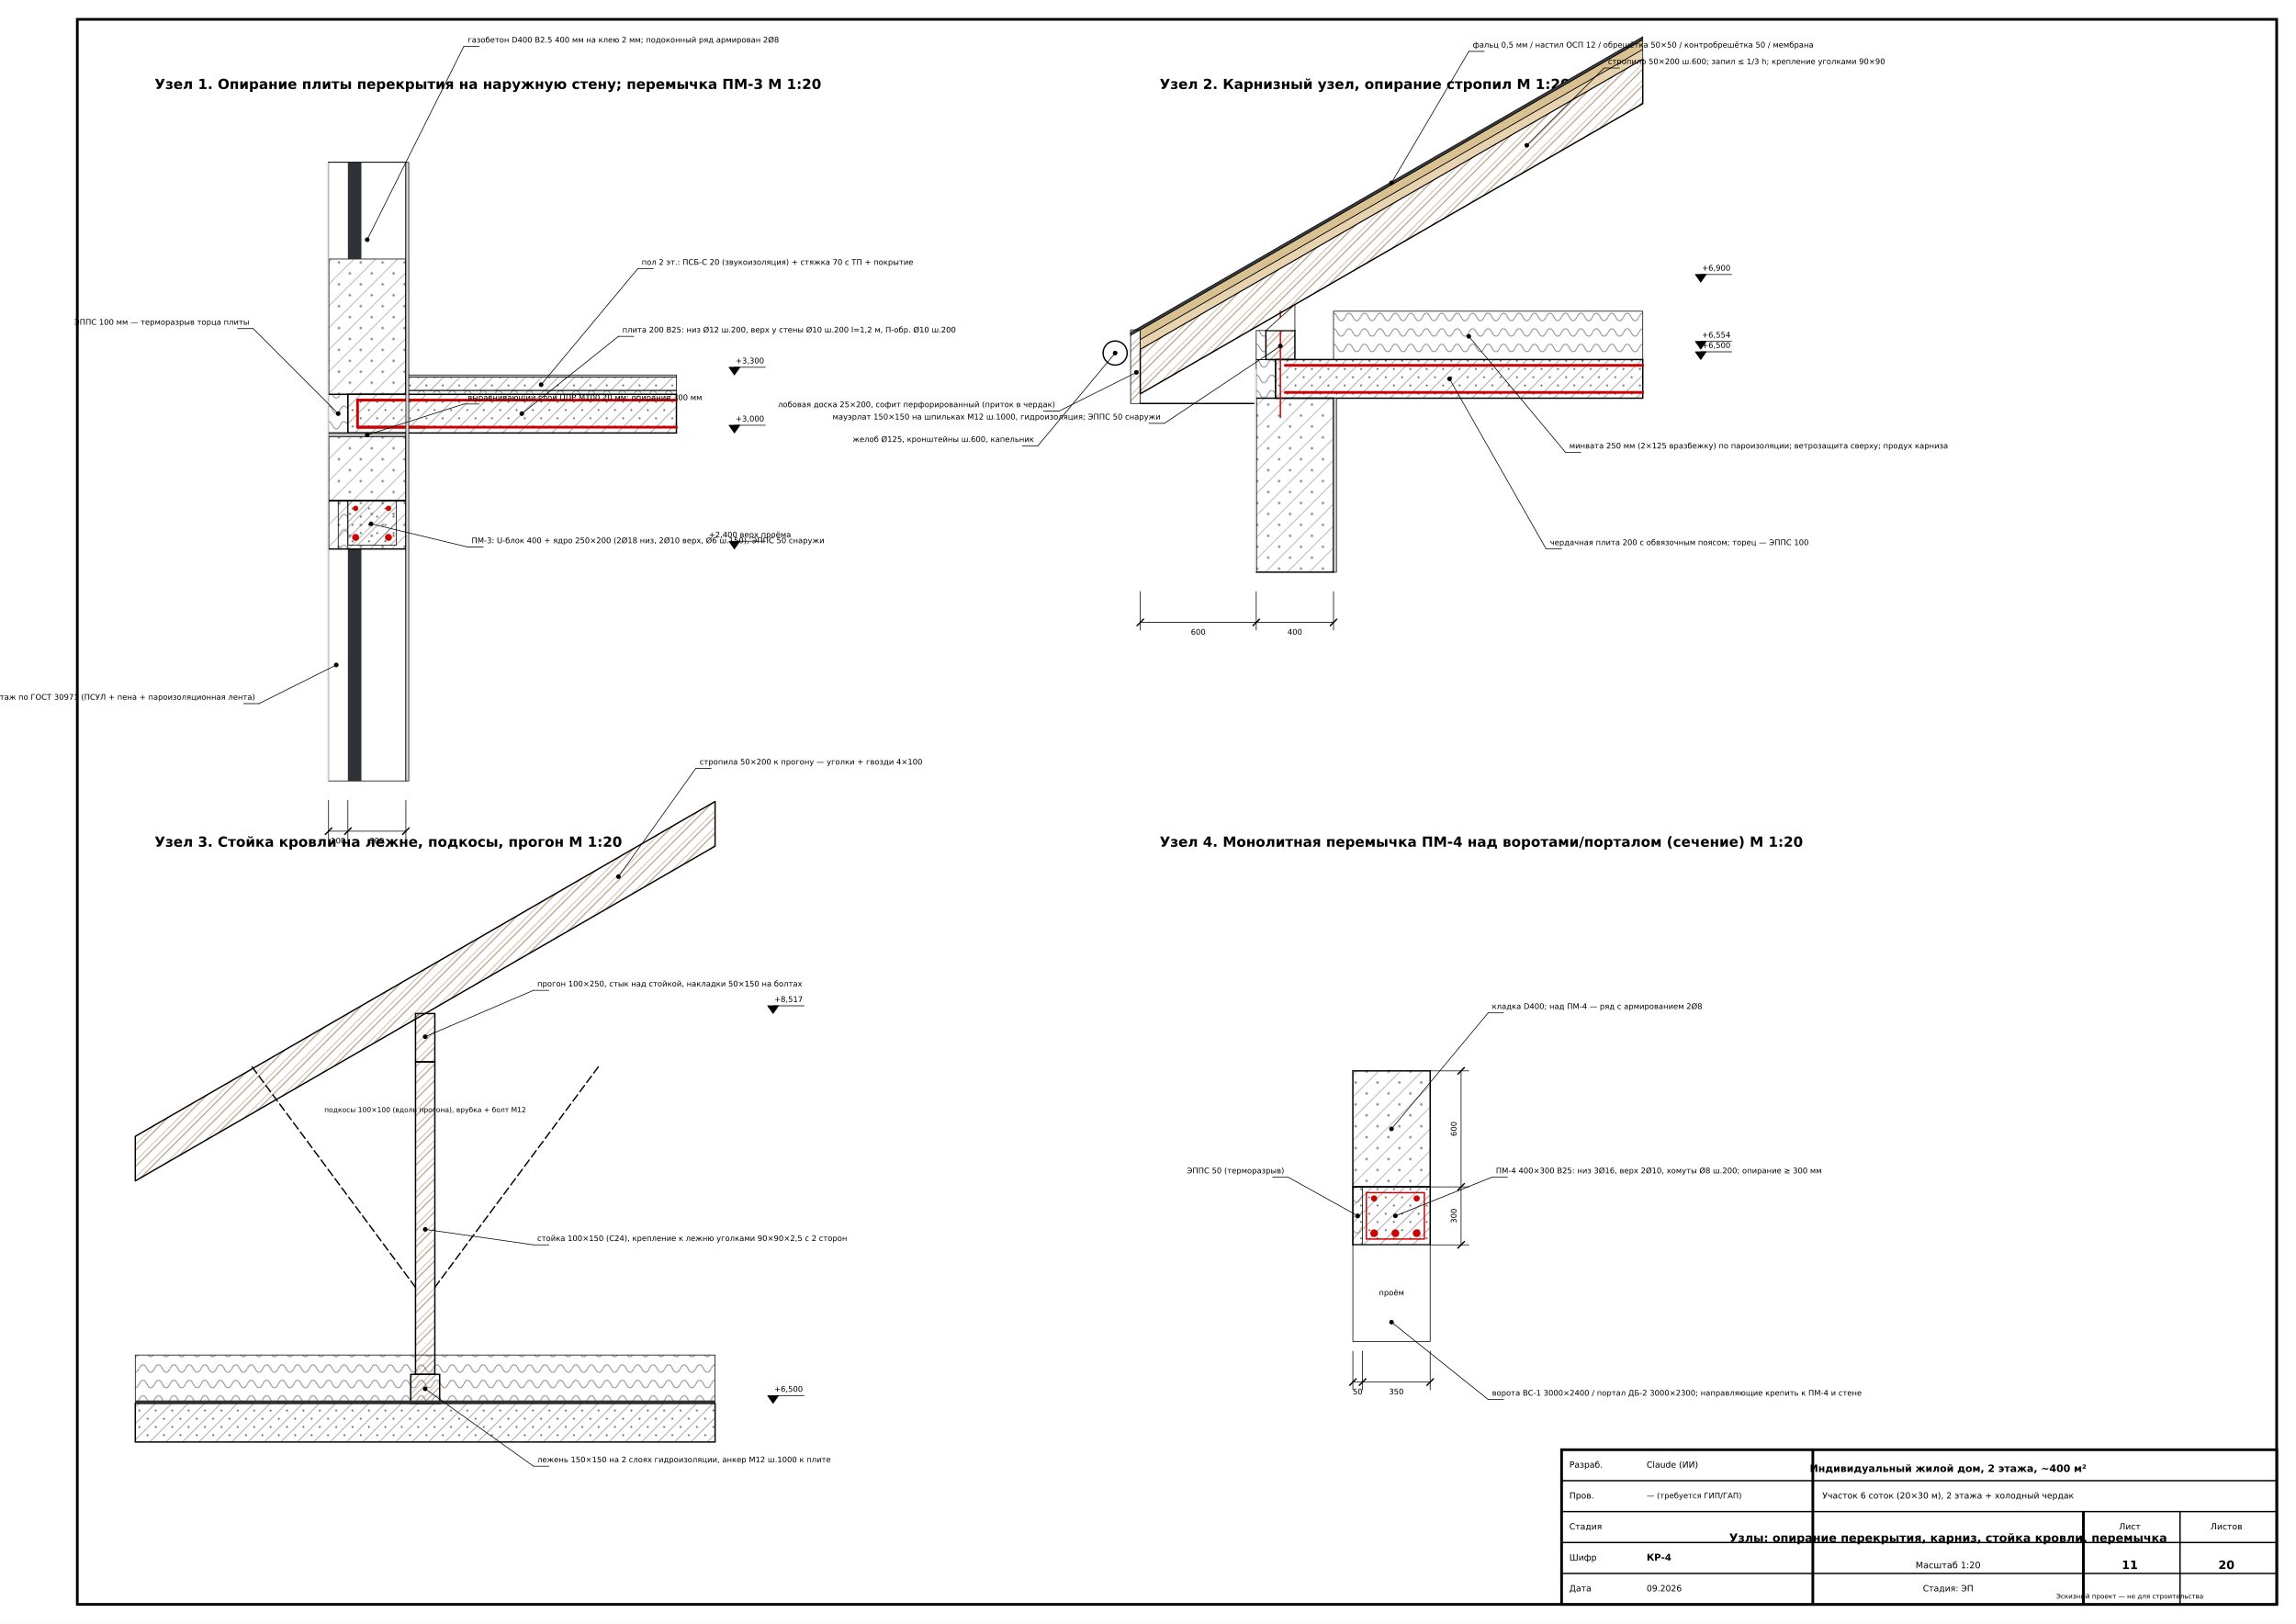
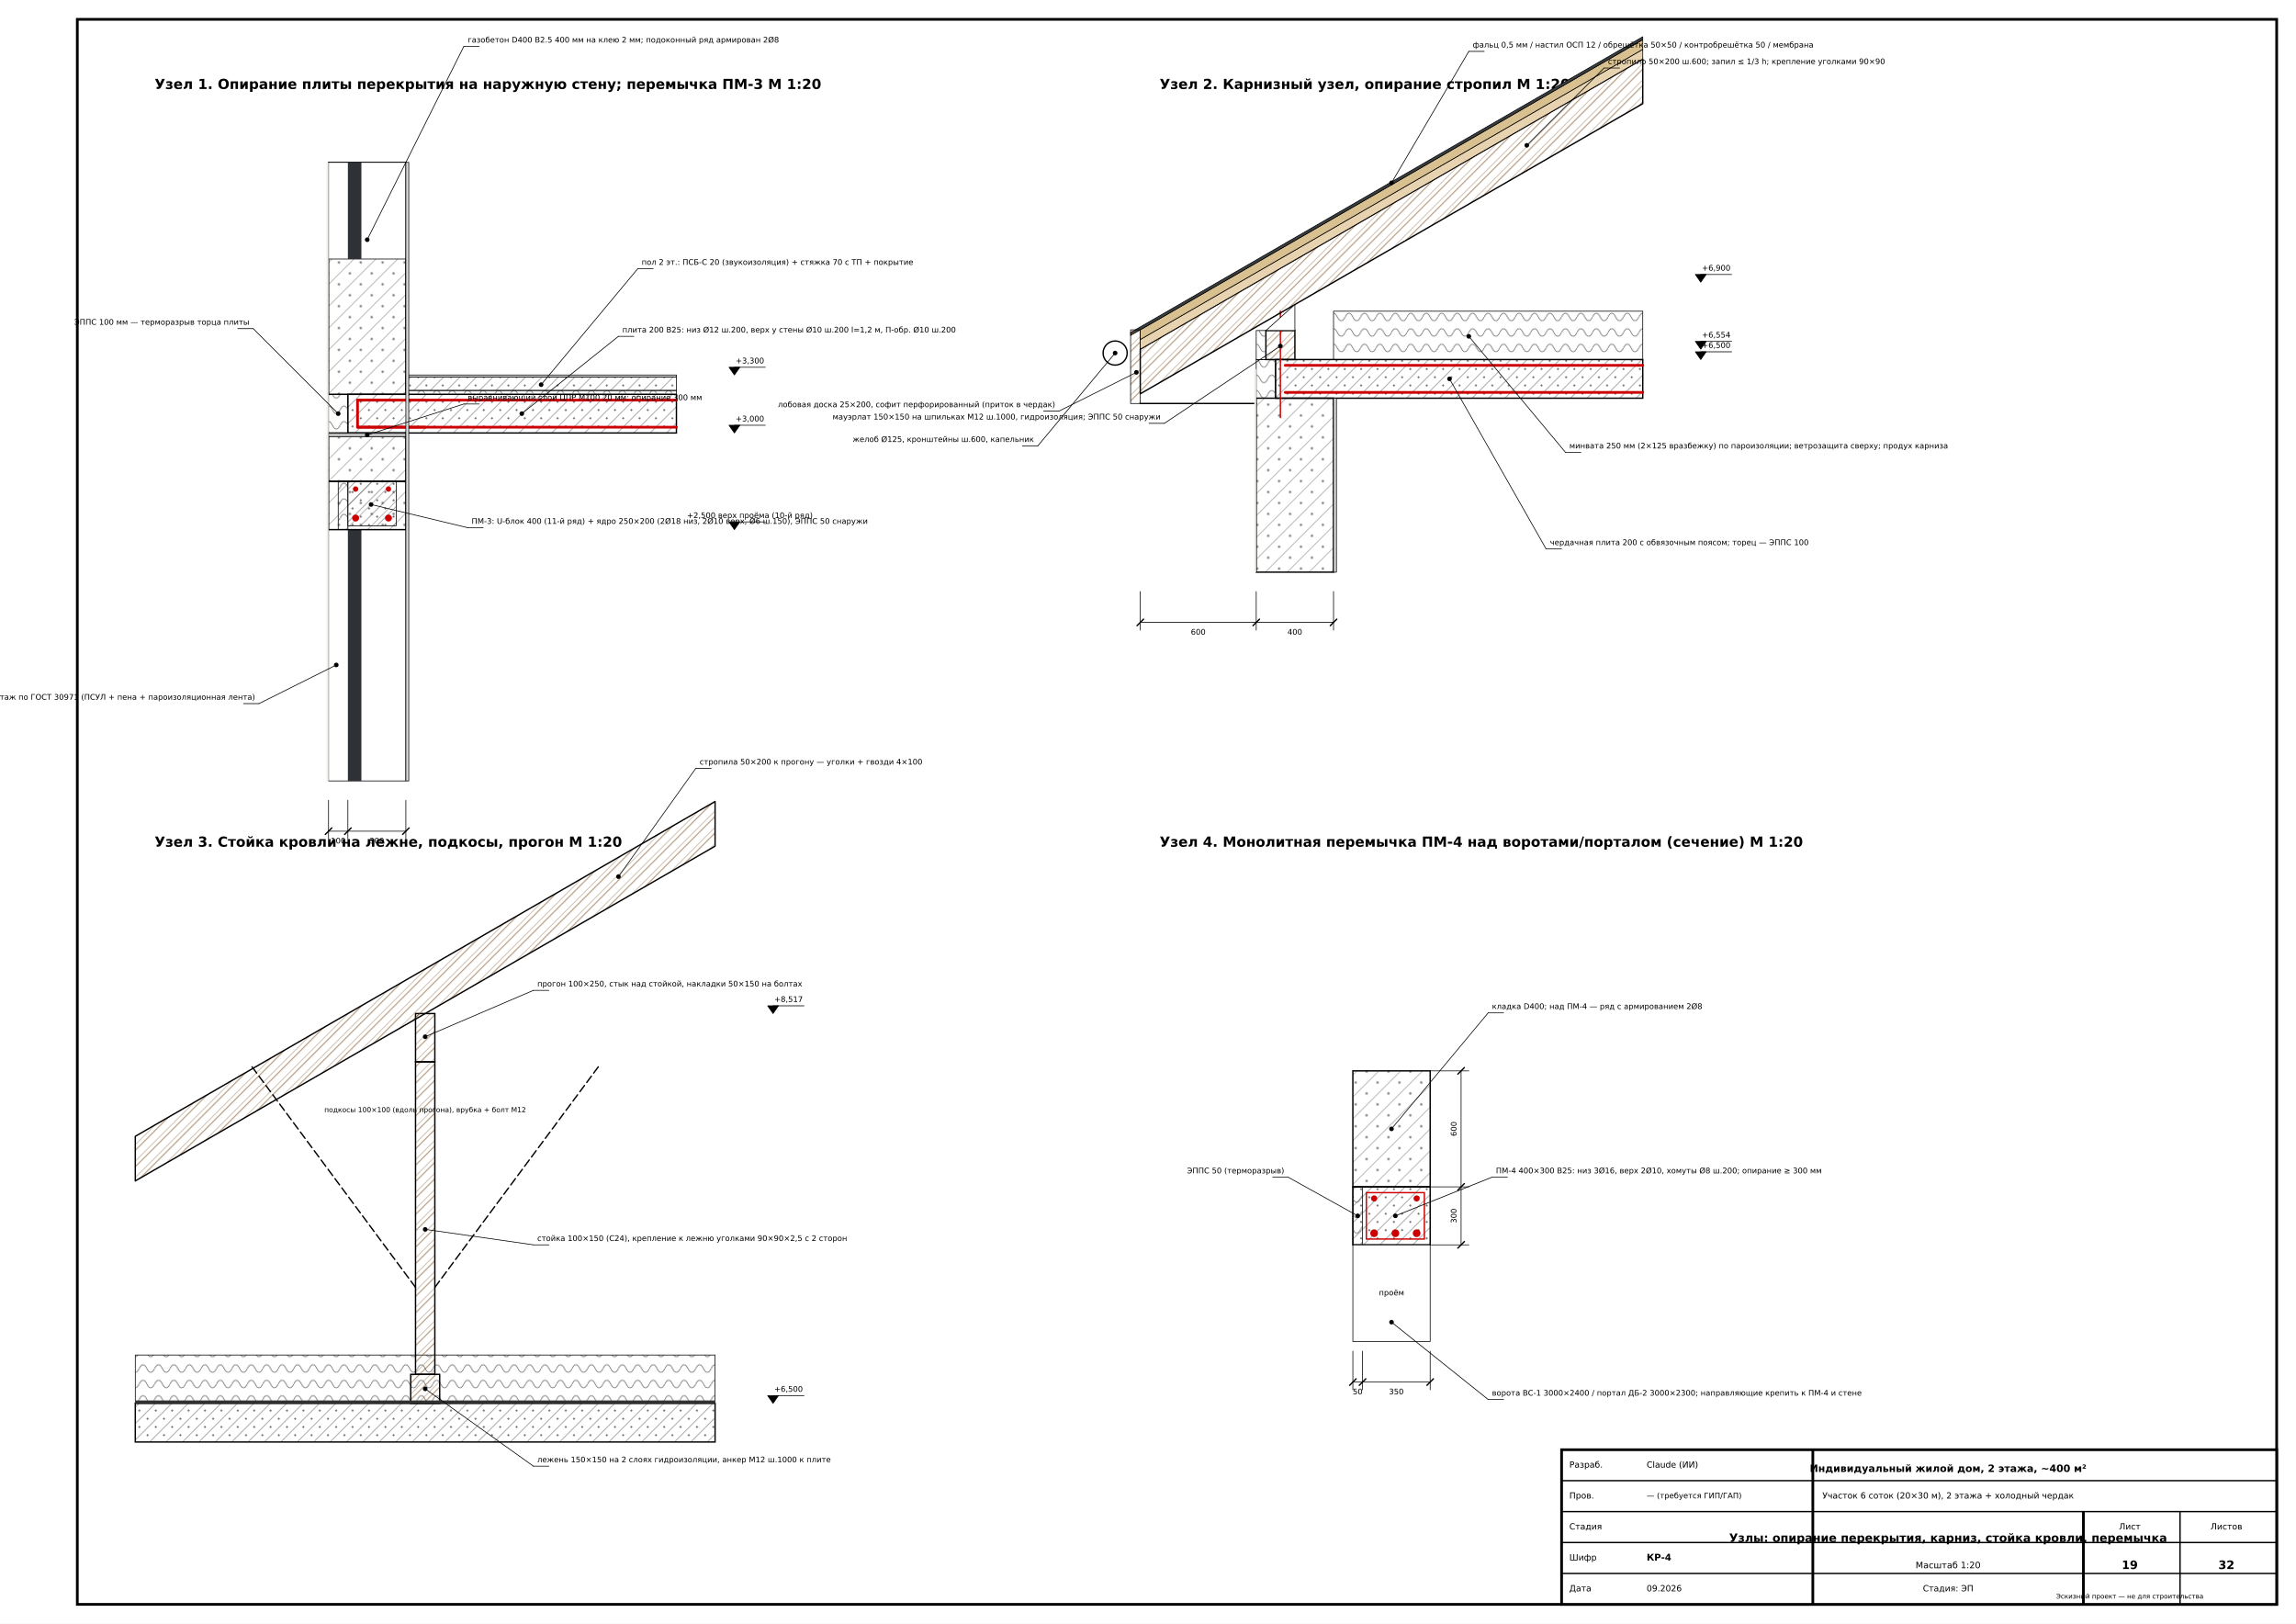
<svg xmlns="http://www.w3.org/2000/svg" width="1782" height="1260" viewBox="0 0 594 420">
  <defs>
    <pattern id="hConcrete" patternUnits="userSpaceOnUse" width="3" height="3" patternTransform="rotate(45)">
      <line x1="0" y1="0" x2="0" y2="3" stroke="#333" stroke-width="0.18" />
      <circle cx="1.5" cy="1.5" r="0.22" fill="#333" />
    </pattern>
    <pattern id="hMasonry" patternUnits="userSpaceOnUse" width="2.2" height="2.2" patternTransform="rotate(45)">
      <line x1="0" y1="0" x2="0" y2="2.2" stroke="#444" stroke-width="0.18" />
    </pattern>
    <pattern id="hAerated" patternUnits="userSpaceOnUse" width="4" height="4" patternTransform="rotate(45)">
      <line x1="0" y1="0" x2="0" y2="4" stroke="#555" stroke-width="0.18" />
      <circle cx="2" cy="2" r="0.25" fill="none" stroke="#555" stroke-width="0.15" />
    </pattern>
    <pattern id="hInsul" patternUnits="userSpaceOnUse" width="4" height="4">
      <path d="M0 2 Q1 0 2 2 T4 2" fill="none" stroke="#666" stroke-width="0.18" />
    </pattern>
    <pattern id="hWood" patternUnits="userSpaceOnUse" width="3" height="3" patternTransform="rotate(45)">
      <line x1="0" y1="0" x2="0" y2="3" stroke="#7a4a1a" stroke-width="0.15" />
      <line x1="1.2" y1="0" x2="1.2" y2="3" stroke="#7a4a1a" stroke-width="0.15" />
    </pattern>
    <pattern id="hEarth" patternUnits="userSpaceOnUse" width="5" height="5">
      <line x1="0" y1="2.5" x2="2.5" y2="2.5" stroke="#777" stroke-width="0.18" />
      <line x1="3.5" y1="1" x2="5" y2="1" stroke="#777" stroke-width="0.18" />
      <line x1="2" y1="4.2" x2="4.5" y2="4.2" stroke="#777" stroke-width="0.18" />
    </pattern>
    <pattern id="hSand" patternUnits="userSpaceOnUse" width="3" height="3">
      <circle cx="0.7" cy="0.8" r="0.2" fill="#777" />
      <circle cx="2.1" cy="2.2" r="0.2" fill="#777" />
    </pattern>
    <pattern id="hGravel" patternUnits="userSpaceOnUse" width="5" height="5">
      <circle cx="1.2" cy="1.2" r="0.6" fill="none" stroke="#666" stroke-width="0.15" />
      <circle cx="3.6" cy="3.4" r="0.8" fill="none" stroke="#666" stroke-width="0.15" />
    </pattern>
    <pattern id="hGrass" patternUnits="userSpaceOnUse" width="6" height="6">
      <path d="M1 5 l1 -2 l1 2 M4 4 l1 -2 l1 2" fill="none" stroke="#5a9a3a" stroke-width="0.2" />
    </pattern>
    <pattern id="hPaving" patternUnits="userSpaceOnUse" width="4" height="4">
      <rect x="0" y="0" width="4" height="4" fill="none" stroke="#999" stroke-width="0.15" />
    </pattern>
    <pattern id="hGlass" patternUnits="userSpaceOnUse" width="6" height="6" patternTransform="rotate(-45)">
      <line x1="0" y1="0" x2="0" y2="6" stroke="#5b8fc7" stroke-width="0.25" />
    </pattern>
    <marker id="arrow" viewBox="0 0 10 10" refX="9" refY="5" markerWidth="4" markerHeight="4" orient="auto-start-reverse">
      <path d="M0 0 L10 5 L0 10 z" fill="#000" />
    </marker>
    <marker id="arrowR" viewBox="0 0 10 10" refX="9" refY="5" markerWidth="4" markerHeight="4" orient="auto-start-reverse">
      <path d="M0 0 L10 5 L0 10 z" fill="#c00" />
    </marker>
    <marker id="arrowB" viewBox="0 0 10 10" refX="9" refY="5" markerWidth="4" markerHeight="4" orient="auto-start-reverse">
      <path d="M0 0 L10 5 L0 10 z" fill="#1a5fb4" />
    </marker>
  </defs>
  <rect x="0" y="0" width="594" height="420" fill="#fff" />
  <rect x="20.0" y="5.0" width="569.0" height="410.0" fill="none" stroke="#000" stroke-width="0.7" />
  <rect x="404.0" y="375.0" width="185" height="40" fill="#fff" stroke="#000" stroke-width="0.7" />
  <line x1="404.0" y1="383.0" x2="589.0" y2="383.0" stroke="#000" stroke-width="0.35" />
  <line x1="404.0" y1="391.0" x2="589.0" y2="391.0" stroke="#000" stroke-width="0.35" />
  <line x1="404.0" y1="399.0" x2="589.0" y2="399.0" stroke="#000" stroke-width="0.35" />
  <line x1="404.0" y1="407.0" x2="589.0" y2="407.0" stroke="#000" stroke-width="0.35" />
  <line x1="469.0" y1="375.0" x2="469.0" y2="415.0" stroke="#000" stroke-width="0.7" />
  <line x1="539.0" y1="391.0" x2="539.0" y2="415.0" stroke="#000" stroke-width="0.7" />
  <line x1="564.0" y1="391.0" x2="564.0" y2="415.0" stroke="#000" stroke-width="0.35" />
  <text x="406.0" y="379.0" font-family="'DejaVu Sans', 'Liberation Sans', Arial, sans-serif" font-size="2.2" text-anchor="start" dominant-baseline="middle" font-weight="normal">Разраб.</text>
  <text x="426.0" y="379.0" font-family="'DejaVu Sans', 'Liberation Sans', Arial, sans-serif" font-size="2.2" text-anchor="start" dominant-baseline="middle" font-weight="normal">Claude (ИИ)</text>
  <text x="406.0" y="387.0" font-family="'DejaVu Sans', 'Liberation Sans', Arial, sans-serif" font-size="2.2" text-anchor="start" dominant-baseline="middle" font-weight="normal">Пров.</text>
  <text x="426.0" y="387.0" font-family="'DejaVu Sans', 'Liberation Sans', Arial, sans-serif" font-size="2.0" text-anchor="start" dominant-baseline="middle" font-weight="normal">— (требуется ГИП/ГАП)</text>
  <text x="406.0" y="395.0" font-family="'DejaVu Sans', 'Liberation Sans', Arial, sans-serif" font-size="2.2" text-anchor="start" dominant-baseline="middle" font-weight="normal">Стадия</text>
  <text x="406.0" y="403.0" font-family="'DejaVu Sans', 'Liberation Sans', Arial, sans-serif" font-size="2.2" text-anchor="start" dominant-baseline="middle" font-weight="normal">Шифр</text>
  <text x="426.0" y="403.0" font-family="'DejaVu Sans', 'Liberation Sans', Arial, sans-serif" font-size="2.4" text-anchor="start" dominant-baseline="middle" font-weight="bold">КР-4</text>
  <text x="406.0" y="411.0" font-family="'DejaVu Sans', 'Liberation Sans', Arial, sans-serif" font-size="2.2" text-anchor="start" dominant-baseline="middle" font-weight="normal">Дата</text>
  <text x="426.0" y="411.0" font-family="'DejaVu Sans', 'Liberation Sans', Arial, sans-serif" font-size="2.2" text-anchor="start" dominant-baseline="middle" font-weight="normal">09.2026</text>
  <text x="504.0" y="380.0" font-family="'DejaVu Sans', 'Liberation Sans', Arial, sans-serif" font-size="2.6" text-anchor="middle" dominant-baseline="middle" font-weight="bold">Индивидуальный жилой дом, 2 этажа, ~400 м²</text>
  <text x="504.0" y="387.0" font-family="'DejaVu Sans', 'Liberation Sans', Arial, sans-serif" font-size="2.2" text-anchor="middle" dominant-baseline="middle" font-weight="normal">Участок 6 соток (20×30 м), 2 этажа + холодный чердак</text>
  <text x="504.0" y="398.0" font-family="'DejaVu Sans', 'Liberation Sans', Arial, sans-serif" font-size="3.0" text-anchor="middle" dominant-baseline="middle" font-weight="bold">Узлы: опирание перекрытия, карниз, стойка кровли, перемычка</text>
  <text x="504.0" y="405.0" font-family="'DejaVu Sans', 'Liberation Sans', Arial, sans-serif" font-size="2.3" text-anchor="middle" dominant-baseline="middle" font-weight="normal">Масштаб 1:20</text>
  <text x="504.0" y="411.0" font-family="'DejaVu Sans', 'Liberation Sans', Arial, sans-serif" font-size="2.2" text-anchor="middle" dominant-baseline="middle" font-weight="normal">Стадия: ЭП</text>
  <text x="551.0" y="395.0" font-family="'DejaVu Sans', 'Liberation Sans', Arial, sans-serif" font-size="2.2" text-anchor="middle" dominant-baseline="middle" font-weight="normal">Лист</text>
-   <text x="551.0" y="405.0" font-family="'DejaVu Sans', 'Liberation Sans', Arial, sans-serif" font-size="3.0" text-anchor="middle" dominant-baseline="middle" font-weight="bold">11</text>
+   <text x="551.0" y="405.0" font-family="'DejaVu Sans', 'Liberation Sans', Arial, sans-serif" font-size="3.0" text-anchor="middle" dominant-baseline="middle" font-weight="bold">19</text>
  <text x="576.0" y="395.0" font-family="'DejaVu Sans', 'Liberation Sans', Arial, sans-serif" font-size="2.2" text-anchor="middle" dominant-baseline="middle" font-weight="normal">Листов</text>
-   <text x="576.0" y="405.0" font-family="'DejaVu Sans', 'Liberation Sans', Arial, sans-serif" font-size="3.0" text-anchor="middle" dominant-baseline="middle" font-weight="bold">20</text>
+   <text x="576.0" y="405.0" font-family="'DejaVu Sans', 'Liberation Sans', Arial, sans-serif" font-size="3.0" text-anchor="middle" dominant-baseline="middle" font-weight="bold">32</text>
  <text x="551.0" y="413.0" font-family="'DejaVu Sans', 'Liberation Sans', Arial, sans-serif" font-size="1.7" text-anchor="middle" dominant-baseline="middle" font-weight="normal">Эскизный проект — не для строительства</text>
  <text x="40.00" y="22.00" font-family="'DejaVu Sans', 'Liberation Sans', Arial, sans-serif" font-size="3.6" text-anchor="start" dominant-baseline="middle" font-weight="bold" fill="#000">Узел 1. Опирание плиты перекрытия на наружную стену; перемычка ПМ-3   М 1:20</text>
-   <rect x="85.00" y="142.00" width="20.00" height="60.00" fill="#fff" stroke="#000" stroke-width="0.18" />
-   <rect x="90.00" y="142.00" width="3.50" height="60.00" fill="#2e3236" stroke="none" />
-   <rect x="85.00" y="129.50" width="20.00" height="12.50" fill="url(#hAerated)" stroke="#000" stroke-width="0.35" />
-   <rect x="87.50" y="129.50" width="2.50" height="12.50" fill="url(#hInsul)" stroke="#000" stroke-width="0.18" />
-   <rect x="90.00" y="129.50" width="12.50" height="11.50" fill="url(#hConcrete)" stroke="#000" stroke-width="0.18" />
-   <circle cx="92.00" cy="139.00" r="0.90" fill="#c00" stroke="none" />
-   <circle cx="92.00" cy="131.50" r="0.70" fill="#c00" stroke="none" />
-   <circle cx="100.50" cy="139.00" r="0.90" fill="#c00" stroke="none" />
-   <circle cx="100.50" cy="131.50" r="0.70" fill="#c00" stroke="none" />
-   <rect x="85.00" y="112.00" width="20.00" height="17.50" fill="url(#hAerated)" stroke="#000" stroke-width="0.35" />
+   <rect x="85.00" y="137.00" width="20.00" height="65.00" fill="#fff" stroke="#000" stroke-width="0.18" />
+   <rect x="90.00" y="137.00" width="3.50" height="65.00" fill="#2e3236" stroke="none" />
+   <rect x="85.00" y="124.50" width="20.00" height="12.50" fill="url(#hAerated)" stroke="#000" stroke-width="0.35" />
+   <rect x="87.50" y="124.50" width="2.50" height="12.50" fill="url(#hInsul)" stroke="#000" stroke-width="0.18" />
+   <rect x="90.00" y="124.50" width="12.50" height="11.50" fill="url(#hConcrete)" stroke="#000" stroke-width="0.18" />
+   <circle cx="92.00" cy="134.00" r="0.90" fill="#c00" stroke="none" />
+   <circle cx="92.00" cy="126.50" r="0.70" fill="#c00" stroke="none" />
+   <circle cx="100.50" cy="134.00" r="0.90" fill="#c00" stroke="none" />
+   <circle cx="100.50" cy="126.50" r="0.70" fill="#c00" stroke="none" />
+   <rect x="85.00" y="112.00" width="20.00" height="12.50" fill="url(#hAerated)" stroke="#000" stroke-width="0.35" />
  <rect x="90.00" y="102.00" width="85.00" height="10.00" fill="url(#hConcrete)" stroke="#000" stroke-width="0.35" />
  <rect x="85.00" y="102.00" width="5.00" height="10.00" fill="url(#hInsul)" stroke="#000" stroke-width="0.18" />
  <line x1="92.50" y1="110.50" x2="175.00" y2="110.50" stroke="#c00" stroke-width="0.7" stroke-linecap="round" />
  <line x1="92.50" y1="103.50" x2="175.00" y2="103.50" stroke="#c00" stroke-width="0.7" stroke-linecap="round" />
  <path d="M110.00 110.50 H92.50 V103.50 H110.00" fill="none" stroke="#c00" stroke-width="0.7" stroke-linecap="round" stroke-linejoin="round" />
  <rect x="85.00" y="112.00" width="20.00" height="1.00" fill="#bbb" stroke="#000" stroke-width="0.18" />
  <rect x="105.00" y="101.00" width="70.00" height="1.00" fill="url(#hInsul)" stroke="#000" stroke-width="0.18" />
  <rect x="105.00" y="97.50" width="70.00" height="3.50" fill="url(#hConcrete)" stroke="#000" stroke-width="0.18" />
  <rect x="105.00" y="97.00" width="70.00" height="0.50" fill="#ddd" stroke="#000" stroke-width="0.18" />
  <rect x="85.00" y="42.00" width="20.00" height="60.00" fill="url(#hAerated)" stroke="#000" stroke-width="0.35" />
  <rect x="85.00" y="42.00" width="20.00" height="25.00" fill="#fff" stroke="#000" stroke-width="0.18" />
  <rect x="90.00" y="42.00" width="3.50" height="25.00" fill="#2e3236" stroke="none" />
  <rect x="105.00" y="42.00" width="0.75" height="160.00" fill="#ddd" stroke="#000" stroke-width="0.18" />
  <rect x="84.50" y="42.00" width="0.50" height="160.00" fill="#f2efe8" stroke="none" />
  <rect x="105.00" y="113.00" width="70.00" height="89.00" fill="none" stroke="none" />
  <polygon points="190.00,112.00 188.60,110.00 191.40,110.00" fill="#000" stroke="#000" stroke-width="0.18" stroke-linejoin="round" />
  <line x1="190.00" y1="110.00" x2="198.00" y2="110.00" stroke="#000" stroke-width="0.18" stroke-linecap="round" />
  <text x="194.00" y="109.00" font-family="'DejaVu Sans', 'Liberation Sans', Arial, sans-serif" font-size="2.0" text-anchor="middle" dominant-baseline="auto" font-weight="normal" fill="#000">+3,000</text>
  <polygon points="190.00,97.00 188.60,95.00 191.40,95.00" fill="#000" stroke="#000" stroke-width="0.18" stroke-linejoin="round" />
  <line x1="190.00" y1="95.00" x2="198.00" y2="95.00" stroke="#000" stroke-width="0.18" stroke-linecap="round" />
  <text x="194.00" y="94.00" font-family="'DejaVu Sans', 'Liberation Sans', Arial, sans-serif" font-size="2.0" text-anchor="middle" dominant-baseline="auto" font-weight="normal" fill="#000">+3,300</text>
-   <polygon points="190.00,142.00 188.60,140.00 191.40,140.00" fill="#000" stroke="#000" stroke-width="0.18" stroke-linejoin="round" />
-   <line x1="190.00" y1="140.00" x2="198.00" y2="140.00" stroke="#000" stroke-width="0.18" stroke-linecap="round" />
-   <text x="194.00" y="139.00" font-family="'DejaVu Sans', 'Liberation Sans', Arial, sans-serif" font-size="2.0" text-anchor="middle" dominant-baseline="auto" font-weight="normal" fill="#000">+2,400 верх проёма</text>
+   <polygon points="190.00,137.00 188.60,135.00 191.40,135.00" fill="#000" stroke="#000" stroke-width="0.18" stroke-linejoin="round" />
+   <line x1="190.00" y1="135.00" x2="198.00" y2="135.00" stroke="#000" stroke-width="0.18" stroke-linecap="round" />
+   <text x="194.00" y="134.00" font-family="'DejaVu Sans', 'Liberation Sans', Arial, sans-serif" font-size="2.0" text-anchor="middle" dominant-baseline="auto" font-weight="normal" fill="#000">+2,500 верх проёма (10-й ряд)</text>
  <line x1="85.00" y1="207.00" x2="85.00" y2="217.00" stroke="#000" stroke-width="0.18" stroke-linecap="round" />
  <line x1="90.00" y1="207.00" x2="90.00" y2="217.00" stroke="#000" stroke-width="0.18" stroke-linecap="round" />
  <line x1="105.00" y1="207.00" x2="105.00" y2="217.00" stroke="#000" stroke-width="0.18" stroke-linecap="round" />
  <line x1="85.00" y1="215.00" x2="105.00" y2="215.00" stroke="#000" stroke-width="0.18" stroke-linecap="round" />
  <line x1="84.16" y1="215.84" x2="85.84" y2="214.16" stroke="#000" stroke-width="0.35" stroke-linecap="round" />
  <text x="87.50" y="217.60" font-family="'DejaVu Sans', 'Liberation Sans', Arial, sans-serif" font-size="2.0" text-anchor="middle" dominant-baseline="middle" font-weight="normal" fill="#000">100</text>
  <line x1="89.16" y1="215.84" x2="90.84" y2="214.16" stroke="#000" stroke-width="0.35" stroke-linecap="round" />
  <text x="97.50" y="217.60" font-family="'DejaVu Sans', 'Liberation Sans', Arial, sans-serif" font-size="2.0" text-anchor="middle" dominant-baseline="middle" font-weight="normal" fill="#000">300</text>
  <line x1="104.16" y1="215.84" x2="105.84" y2="214.16" stroke="#000" stroke-width="0.35" stroke-linecap="round" />
  <circle cx="135.00" cy="107.00" r="0.60" fill="#000" stroke="none" />
  <line x1="135.00" y1="107.00" x2="160.00" y2="87.00" stroke="#000" stroke-width="0.18" stroke-linecap="round" />
  <line x1="160.00" y1="87.00" x2="164.00" y2="87.00" stroke="#000" stroke-width="0.18" stroke-linecap="round" />
  <text x="161.00" y="86.00" font-family="'DejaVu Sans', 'Liberation Sans', Arial, sans-serif" font-size="2.0" text-anchor="start" dominant-baseline="auto" font-weight="normal" fill="#000">плита 200 B25: низ Ø12 ш.200, верх у стены Ø10 ш.200 l=1,2 м, П-обр. Ø10 ш.200</text>
  <circle cx="87.50" cy="107.00" r="0.60" fill="#000" stroke="none" />
  <line x1="87.50" y1="107.00" x2="65.50" y2="85.00" stroke="#000" stroke-width="0.18" stroke-linecap="round" />
  <line x1="65.50" y1="85.00" x2="61.50" y2="85.00" stroke="#000" stroke-width="0.18" stroke-linecap="round" />
  <text x="64.50" y="84.00" font-family="'DejaVu Sans', 'Liberation Sans', Arial, sans-serif" font-size="2.0" text-anchor="end" dominant-baseline="auto" font-weight="normal" fill="#000">ЭППС 100 мм — терморазрыв торца плиты</text>
  <circle cx="95.00" cy="112.50" r="0.60" fill="#000" stroke="none" />
  <line x1="95.00" y1="112.50" x2="120.00" y2="104.50" stroke="#000" stroke-width="0.18" stroke-linecap="round" />
  <line x1="120.00" y1="104.50" x2="124.00" y2="104.50" stroke="#000" stroke-width="0.18" stroke-linecap="round" />
  <text x="121.00" y="103.50" font-family="'DejaVu Sans', 'Liberation Sans', Arial, sans-serif" font-size="2.0" text-anchor="start" dominant-baseline="auto" font-weight="normal" fill="#000">выравнивающий слой ЦПР M100 20 мм; опирание 300 мм</text>
-   <circle cx="96.00" cy="135.50" r="0.60" fill="#000" stroke="none" />
-   <line x1="96.00" y1="135.50" x2="121.00" y2="141.50" stroke="#000" stroke-width="0.18" stroke-linecap="round" />
-   <line x1="121.00" y1="141.50" x2="125.00" y2="141.50" stroke="#000" stroke-width="0.18" stroke-linecap="round" />
-   <text x="122.00" y="140.50" font-family="'DejaVu Sans', 'Liberation Sans', Arial, sans-serif" font-size="2.0" text-anchor="start" dominant-baseline="auto" font-weight="normal" fill="#000">ПМ-3: U-блок 400 + ядро 250×200 (2Ø18 низ, 2Ø10 верх, Ø6 ш.150), ЭППС 50 снаружи</text>
+   <circle cx="96.00" cy="130.50" r="0.60" fill="#000" stroke="none" />
+   <line x1="96.00" y1="130.50" x2="121.00" y2="136.50" stroke="#000" stroke-width="0.18" stroke-linecap="round" />
+   <line x1="121.00" y1="136.50" x2="125.00" y2="136.50" stroke="#000" stroke-width="0.18" stroke-linecap="round" />
+   <text x="122.00" y="135.50" font-family="'DejaVu Sans', 'Liberation Sans', Arial, sans-serif" font-size="2.0" text-anchor="start" dominant-baseline="auto" font-weight="normal" fill="#000">ПМ-3: U-блок 400 (11-й ряд) + ядро 250×200 (2Ø18 низ, 2Ø10 верх, Ø6 ш.150), ЭППС 50 снаружи</text>
  <circle cx="87.00" cy="172.00" r="0.60" fill="#000" stroke="none" />
  <line x1="87.00" y1="172.00" x2="67.00" y2="182.00" stroke="#000" stroke-width="0.18" stroke-linecap="round" />
  <line x1="67.00" y1="182.00" x2="63.00" y2="182.00" stroke="#000" stroke-width="0.18" stroke-linecap="round" />
  <text x="66.00" y="181.00" font-family="'DejaVu Sans', 'Liberation Sans', Arial, sans-serif" font-size="2.0" text-anchor="end" dominant-baseline="auto" font-weight="normal" fill="#000">окно ПВХ 70 мм в четверти, монтаж по ГОСТ 30971 (ПСУЛ + пена + пароизоляционная лента)</text>
  <circle cx="140.00" cy="99.50" r="0.60" fill="#000" stroke="none" />
  <line x1="140.00" y1="99.50" x2="165.00" y2="69.50" stroke="#000" stroke-width="0.18" stroke-linecap="round" />
  <line x1="165.00" y1="69.50" x2="169.00" y2="69.50" stroke="#000" stroke-width="0.18" stroke-linecap="round" />
  <text x="166.00" y="68.50" font-family="'DejaVu Sans', 'Liberation Sans', Arial, sans-serif" font-size="2.0" text-anchor="start" dominant-baseline="auto" font-weight="normal" fill="#000">пол 2 эт.: ПСБ-С 20 (звукоизоляция) + стяжка 70 с ТП + покрытие</text>
  <circle cx="95.00" cy="62.00" r="0.60" fill="#000" stroke="none" />
  <line x1="95.00" y1="62.00" x2="120.00" y2="12.00" stroke="#000" stroke-width="0.18" stroke-linecap="round" />
  <line x1="120.00" y1="12.00" x2="124.00" y2="12.00" stroke="#000" stroke-width="0.18" stroke-linecap="round" />
  <text x="121.00" y="11.00" font-family="'DejaVu Sans', 'Liberation Sans', Arial, sans-serif" font-size="2.0" text-anchor="start" dominant-baseline="auto" font-weight="normal" fill="#000">газобетон D400 B2.5 400 мм на клею 2 мм; подоконный ряд армирован 2Ø8</text>
  <text x="300.00" y="22.00" font-family="'DejaVu Sans', 'Liberation Sans', Arial, sans-serif" font-size="3.6" text-anchor="start" dominant-baseline="middle" font-weight="bold" fill="#000">Узел 2. Карнизный узел, опирание стропил   М 1:20</text>
  <rect x="325.00" y="103.00" width="20.00" height="45.00" fill="url(#hAerated)" stroke="#000" stroke-width="0.35" />
  <rect x="330.00" y="93.00" width="95.00" height="10.00" fill="url(#hConcrete)" stroke="#000" stroke-width="0.35" />
  <rect x="325.00" y="93.00" width="5.00" height="10.00" fill="url(#hInsul)" stroke="#000" stroke-width="0.18" />
  <line x1="332.50" y1="101.50" x2="425.00" y2="101.50" stroke="#c00" stroke-width="0.7" stroke-linecap="round" />
  <line x1="332.50" y1="94.50" x2="425.00" y2="94.50" stroke="#c00" stroke-width="0.7" stroke-linecap="round" />
  <rect x="345.00" y="80.50" width="80.00" height="12.50" fill="url(#hInsul)" stroke="#000" stroke-width="0.18" />
  <rect x="327.50" y="85.50" width="7.50" height="7.50" fill="url(#hWood)" stroke="#000" stroke-width="0.35" />
  <line x1="331.25" y1="108.00" x2="331.25" y2="80.50" stroke="#c00" stroke-width="0.35" stroke-linecap="round" />
  <rect x="325.00" y="85.50" width="2.50" height="7.50" fill="url(#hInsul)" stroke="#000" stroke-width="0.18" />
  <polygon points="295.00,90.32 425.00,15.26 425.00,26.81 295.00,101.87" fill="url(#hWood)" stroke="#000" stroke-width="0.35" stroke-linejoin="round" />
  <polygon points="327.50,85.50 335.00,85.50 335.00,78.77" fill="#fff" stroke="#000" stroke-width="0.18" stroke-linejoin="round" />
  <polygon points="295.00,90.32 425.00,15.26 425.00,12.76 295.00,87.82" fill="#e8d3b0" stroke="#000" stroke-width="0.18" stroke-linejoin="round" />
  <polygon points="295.00,87.82 425.00,12.76 425.00,10.26 295.00,85.32" fill="#d9c090" stroke="#000" stroke-width="0.18" stroke-linejoin="round" />
  <polygon points="292.50,86.76 425.00,10.26 425.00,9.51 292.50,86.01" fill="#3c3f42" stroke="#000" stroke-width="0.18" stroke-linejoin="round" />
  <rect x="292.50" y="85.32" width="2.50" height="19.05" fill="url(#hWood)" stroke="#000" stroke-width="0.18" />
  <line x1="295.00" y1="104.37" x2="325.00" y2="104.37" stroke="#000" stroke-width="0.35" stroke-linecap="round" />
  <circle cx="288.50" cy="91.32" r="3.12" fill="#fff" stroke="#000" stroke-width="0.35" />
  <rect x="324.50" y="95.50" width="0.50" height="52.50" fill="#f2efe8" stroke="none" />
  <rect x="345.00" y="103.00" width="0.75" height="45.00" fill="#ddd" stroke="#000" stroke-width="0.18" />
  <polygon points="440.00,93.00 438.60,91.00 441.40,91.00" fill="#000" stroke="#000" stroke-width="0.18" stroke-linejoin="round" />
  <line x1="440.00" y1="91.00" x2="448.00" y2="91.00" stroke="#000" stroke-width="0.18" stroke-linecap="round" />
  <text x="444.00" y="90.00" font-family="'DejaVu Sans', 'Liberation Sans', Arial, sans-serif" font-size="2.0" text-anchor="middle" dominant-baseline="auto" font-weight="normal" fill="#000">+6,500</text>
  <polygon points="440.00,73.00 438.60,71.00 441.40,71.00" fill="#000" stroke="#000" stroke-width="0.18" stroke-linejoin="round" />
  <line x1="440.00" y1="71.00" x2="448.00" y2="71.00" stroke="#000" stroke-width="0.18" stroke-linecap="round" />
  <text x="444.00" y="70.00" font-family="'DejaVu Sans', 'Liberation Sans', Arial, sans-serif" font-size="2.0" text-anchor="middle" dominant-baseline="auto" font-weight="normal" fill="#000">+6,900</text>
  <polygon points="440.00,90.32 438.60,88.32 441.40,88.32" fill="#000" stroke="#000" stroke-width="0.18" stroke-linejoin="round" />
  <line x1="440.00" y1="88.32" x2="448.00" y2="88.32" stroke="#000" stroke-width="0.18" stroke-linecap="round" />
  <text x="444.00" y="87.32" font-family="'DejaVu Sans', 'Liberation Sans', Arial, sans-serif" font-size="2.0" text-anchor="middle" dominant-baseline="auto" font-weight="normal" fill="#000">+6,554</text>
  <line x1="295.00" y1="153.00" x2="295.00" y2="163.00" stroke="#000" stroke-width="0.18" stroke-linecap="round" />
  <line x1="325.00" y1="153.00" x2="325.00" y2="163.00" stroke="#000" stroke-width="0.18" stroke-linecap="round" />
  <line x1="345.00" y1="153.00" x2="345.00" y2="163.00" stroke="#000" stroke-width="0.18" stroke-linecap="round" />
  <line x1="295.00" y1="161.00" x2="345.00" y2="161.00" stroke="#000" stroke-width="0.18" stroke-linecap="round" />
  <line x1="294.16" y1="161.84" x2="295.84" y2="160.16" stroke="#000" stroke-width="0.35" stroke-linecap="round" />
  <text x="310.00" y="163.60" font-family="'DejaVu Sans', 'Liberation Sans', Arial, sans-serif" font-size="2.0" text-anchor="middle" dominant-baseline="middle" font-weight="normal" fill="#000">600</text>
  <line x1="324.16" y1="161.84" x2="325.84" y2="160.16" stroke="#000" stroke-width="0.35" stroke-linecap="round" />
  <text x="335.00" y="163.60" font-family="'DejaVu Sans', 'Liberation Sans', Arial, sans-serif" font-size="2.0" text-anchor="middle" dominant-baseline="middle" font-weight="normal" fill="#000">400</text>
  <line x1="344.16" y1="161.84" x2="345.84" y2="160.16" stroke="#000" stroke-width="0.35" stroke-linecap="round" />
  <circle cx="331.25" cy="89.50" r="0.60" fill="#000" stroke="none" />
  <line x1="331.25" y1="89.50" x2="301.25" y2="109.50" stroke="#000" stroke-width="0.18" stroke-linecap="round" />
  <line x1="301.25" y1="109.50" x2="297.25" y2="109.50" stroke="#000" stroke-width="0.18" stroke-linecap="round" />
  <text x="300.25" y="108.50" font-family="'DejaVu Sans', 'Liberation Sans', Arial, sans-serif" font-size="2.0" text-anchor="end" dominant-baseline="auto" font-weight="normal" fill="#000">мауэрлат 150×150 на шпильках М12 ш.1000, гидроизоляция; ЭППС 50 снаружи</text>
  <circle cx="380.00" cy="87.00" r="0.60" fill="#000" stroke="none" />
  <line x1="380.00" y1="87.00" x2="405.00" y2="117.00" stroke="#000" stroke-width="0.18" stroke-linecap="round" />
  <line x1="405.00" y1="117.00" x2="409.00" y2="117.00" stroke="#000" stroke-width="0.18" stroke-linecap="round" />
  <text x="406.00" y="116.00" font-family="'DejaVu Sans', 'Liberation Sans', Arial, sans-serif" font-size="2.0" text-anchor="start" dominant-baseline="auto" font-weight="normal" fill="#000">минвата 250 мм (2×125 вразбежку) по пароизоляции; ветрозащита сверху; продух карниза</text>
  <circle cx="395.00" cy="37.59" r="0.60" fill="#000" stroke="none" />
  <line x1="395.00" y1="37.59" x2="415.00" y2="17.59" stroke="#000" stroke-width="0.18" stroke-linecap="round" />
  <line x1="415.00" y1="17.59" x2="419.00" y2="17.59" stroke="#000" stroke-width="0.18" stroke-linecap="round" />
  <text x="416.00" y="16.59" font-family="'DejaVu Sans', 'Liberation Sans', Arial, sans-serif" font-size="2.0" text-anchor="start" dominant-baseline="auto" font-weight="normal" fill="#000">стропило 50×200 ш.600; запил ≤ 1/3 h; крепление уголками 90×90</text>
  <circle cx="360.00" cy="47.29" r="0.60" fill="#000" stroke="none" />
  <line x1="360.00" y1="47.29" x2="380.00" y2="13.29" stroke="#000" stroke-width="0.18" stroke-linecap="round" />
  <line x1="380.00" y1="13.29" x2="384.00" y2="13.29" stroke="#000" stroke-width="0.18" stroke-linecap="round" />
  <text x="381.00" y="12.29" font-family="'DejaVu Sans', 'Liberation Sans', Arial, sans-serif" font-size="2.0" text-anchor="start" dominant-baseline="auto" font-weight="normal" fill="#000">фальц 0,5 мм / настил ОСП 12 / обрешётка 50×50 / контробрешётка 50 / мембрана</text>
  <circle cx="294.00" cy="96.32" r="0.60" fill="#000" stroke="none" />
  <line x1="294.00" y1="96.32" x2="274.00" y2="106.32" stroke="#000" stroke-width="0.18" stroke-linecap="round" />
  <line x1="274.00" y1="106.32" x2="270.00" y2="106.32" stroke="#000" stroke-width="0.18" stroke-linecap="round" />
  <text x="273.00" y="105.32" font-family="'DejaVu Sans', 'Liberation Sans', Arial, sans-serif" font-size="2.0" text-anchor="end" dominant-baseline="auto" font-weight="normal" fill="#000">лобовая доска 25×200, софит перфорированный (приток в чердак)</text>
  <circle cx="288.50" cy="91.32" r="0.60" fill="#000" stroke="none" />
  <line x1="288.50" y1="91.32" x2="268.50" y2="115.32" stroke="#000" stroke-width="0.18" stroke-linecap="round" />
  <line x1="268.50" y1="115.32" x2="264.50" y2="115.32" stroke="#000" stroke-width="0.18" stroke-linecap="round" />
  <text x="267.50" y="114.32" font-family="'DejaVu Sans', 'Liberation Sans', Arial, sans-serif" font-size="2.0" text-anchor="end" dominant-baseline="auto" font-weight="normal" fill="#000">желоб Ø125, кронштейны ш.600, капельник</text>
  <circle cx="375.00" cy="98.00" r="0.60" fill="#000" stroke="none" />
  <line x1="375.00" y1="98.00" x2="400.00" y2="142.00" stroke="#000" stroke-width="0.18" stroke-linecap="round" />
  <line x1="400.00" y1="142.00" x2="404.00" y2="142.00" stroke="#000" stroke-width="0.18" stroke-linecap="round" />
  <text x="401.00" y="141.00" font-family="'DejaVu Sans', 'Liberation Sans', Arial, sans-serif" font-size="2.0" text-anchor="start" dominant-baseline="auto" font-weight="normal" fill="#000">чердачная плита 200 с обвязочным поясом; торец — ЭППС 100</text>
  <text x="40.00" y="218.00" font-family="'DejaVu Sans', 'Liberation Sans', Arial, sans-serif" font-size="3.6" text-anchor="start" dominant-baseline="middle" font-weight="bold" fill="#000">Узел 3. Стойка кровли на лежне, подкосы, прогон   М 1:20</text>
  <rect x="35.00" y="363.00" width="150.00" height="10.00" fill="url(#hConcrete)" stroke="#000" stroke-width="0.35" />
  <rect x="35.00" y="350.50" width="150.00" height="12.50" fill="url(#hInsul)" stroke="#000" stroke-width="0.18" />
  <rect x="106.25" y="355.50" width="7.50" height="7.50" fill="url(#hWood)" stroke="#000" stroke-width="0.35" />
  <rect x="35.00" y="362.25" width="150.00" height="0.75" fill="#333" stroke="none" />
  <rect x="107.50" y="274.67" width="5.00" height="80.83" fill="url(#hWood)" stroke="#000" stroke-width="0.35" />
  <rect x="107.50" y="262.17" width="5.00" height="12.50" fill="url(#hWood)" stroke="#000" stroke-width="0.35" />
  <polygon points="35.00,293.93 185.00,207.32 185.00,218.87 35.00,305.47" fill="url(#hWood)" stroke="#000" stroke-width="0.35" stroke-linejoin="round" />
  <line x1="107.50" y1="333.00" x2="65.00" y2="275.67" stroke="#000" stroke-width="0.35" stroke-dasharray="2 1" stroke-linecap="round" />
  <line x1="112.50" y1="333.00" x2="155.00" y2="275.67" stroke="#000" stroke-width="0.35" stroke-dasharray="2 1" stroke-linecap="round" />
  <text x="110.00" y="287.17" font-family="'DejaVu Sans', 'Liberation Sans', Arial, sans-serif" font-size="1.8" text-anchor="middle" dominant-baseline="middle" font-weight="normal" fill="#000">подкосы 100×100 (вдоль прогона), врубка + болт М12</text>
  <polygon points="200.00,363.00 198.60,361.00 201.40,361.00" fill="#000" stroke="#000" stroke-width="0.18" stroke-linejoin="round" />
  <line x1="200.00" y1="361.00" x2="208.00" y2="361.00" stroke="#000" stroke-width="0.18" stroke-linecap="round" />
  <text x="204.00" y="360.00" font-family="'DejaVu Sans', 'Liberation Sans', Arial, sans-serif" font-size="2.0" text-anchor="middle" dominant-baseline="auto" font-weight="normal" fill="#000">+6,500</text>
  <polygon points="200.00,262.17 198.60,260.17 201.40,260.17" fill="#000" stroke="#000" stroke-width="0.18" stroke-linejoin="round" />
  <line x1="200.00" y1="260.17" x2="208.00" y2="260.17" stroke="#000" stroke-width="0.18" stroke-linecap="round" />
  <text x="204.00" y="259.17" font-family="'DejaVu Sans', 'Liberation Sans', Arial, sans-serif" font-size="2.0" text-anchor="middle" dominant-baseline="auto" font-weight="normal" fill="#000">+8,517</text>
  <circle cx="110.00" cy="359.25" r="0.60" fill="#000" stroke="none" />
  <line x1="110.00" y1="359.25" x2="138.00" y2="379.25" stroke="#000" stroke-width="0.18" stroke-linecap="round" />
  <line x1="138.00" y1="379.25" x2="142.00" y2="379.25" stroke="#000" stroke-width="0.18" stroke-linecap="round" />
  <text x="139.00" y="378.25" font-family="'DejaVu Sans', 'Liberation Sans', Arial, sans-serif" font-size="2.0" text-anchor="start" dominant-baseline="auto" font-weight="normal" fill="#000">лежень 150×150 на 2 слоях гидроизоляции, анкер М12 ш.1000 к плите</text>
  <circle cx="110.00" cy="318.00" r="0.60" fill="#000" stroke="none" />
  <line x1="110.00" y1="318.00" x2="138.00" y2="322.00" stroke="#000" stroke-width="0.18" stroke-linecap="round" />
  <line x1="138.00" y1="322.00" x2="142.00" y2="322.00" stroke="#000" stroke-width="0.18" stroke-linecap="round" />
  <text x="139.00" y="321.00" font-family="'DejaVu Sans', 'Liberation Sans', Arial, sans-serif" font-size="2.0" text-anchor="start" dominant-baseline="auto" font-weight="normal" fill="#000">стойка 100×150 (С24), крепление к лежню уголками 90×90×2,5 с 2 сторон</text>
  <circle cx="110.00" cy="268.17" r="0.60" fill="#000" stroke="none" />
  <line x1="110.00" y1="268.17" x2="138.00" y2="256.17" stroke="#000" stroke-width="0.18" stroke-linecap="round" />
  <line x1="138.00" y1="256.17" x2="142.00" y2="256.17" stroke="#000" stroke-width="0.18" stroke-linecap="round" />
  <text x="139.00" y="255.17" font-family="'DejaVu Sans', 'Liberation Sans', Arial, sans-serif" font-size="2.0" text-anchor="start" dominant-baseline="auto" font-weight="normal" fill="#000">прогон 100×250, стык над стойкой, накладки 50×150 на болтах</text>
  <circle cx="160.00" cy="226.76" r="0.60" fill="#000" stroke="none" />
  <line x1="160.00" y1="226.76" x2="180.00" y2="198.76" stroke="#000" stroke-width="0.18" stroke-linecap="round" />
  <line x1="180.00" y1="198.76" x2="184.00" y2="198.76" stroke="#000" stroke-width="0.18" stroke-linecap="round" />
  <text x="181.00" y="197.76" font-family="'DejaVu Sans', 'Liberation Sans', Arial, sans-serif" font-size="2.0" text-anchor="start" dominant-baseline="auto" font-weight="normal" fill="#000">стропила 50×200 к прогону — уголки + гвозди 4×100</text>
  <text x="300.00" y="218.00" font-family="'DejaVu Sans', 'Liberation Sans', Arial, sans-serif" font-size="3.6" text-anchor="start" dominant-baseline="middle" font-weight="bold" fill="#000">Узел 4. Монолитная перемычка ПМ-4 над воротами/порталом (сечение)   М 1:20</text>
  <rect x="350.00" y="307.00" width="20.00" height="15.00" fill="url(#hConcrete)" stroke="#000" stroke-width="0.35" />
  <rect x="350.00" y="307.00" width="2.50" height="15.00" fill="url(#hInsul)" stroke="#000" stroke-width="0.18" />
  <rect x="353.50" y="308.50" width="15.00" height="12.00" fill="none" stroke="#c00" stroke-width="0.35" />
  <circle cx="355.50" cy="319.00" r="1.00" fill="#c00" stroke="none" />
  <circle cx="361.00" cy="319.00" r="1.00" fill="#c00" stroke="none" />
  <circle cx="366.50" cy="319.00" r="1.00" fill="#c00" stroke="none" />
  <circle cx="355.50" cy="310.00" r="0.80" fill="#c00" stroke="none" />
  <circle cx="366.50" cy="310.00" r="0.80" fill="#c00" stroke="none" />
  <rect x="350.00" y="277.00" width="20.00" height="30.00" fill="url(#hAerated)" stroke="#000" stroke-width="0.35" />
  <rect x="350.00" y="322.00" width="20.00" height="25.00" fill="#fff" stroke="#000" stroke-width="0.18" />
  <text x="360.00" y="334.50" font-family="'DejaVu Sans', 'Liberation Sans', Arial, sans-serif" font-size="2.0" text-anchor="middle" dominant-baseline="middle" font-weight="normal" fill="#000">проём</text>
  <line x1="350.00" y1="349.50" x2="350.00" y2="359.50" stroke="#000" stroke-width="0.18" stroke-linecap="round" />
  <line x1="352.50" y1="349.50" x2="352.50" y2="359.50" stroke="#000" stroke-width="0.18" stroke-linecap="round" />
  <line x1="370.00" y1="349.50" x2="370.00" y2="359.50" stroke="#000" stroke-width="0.18" stroke-linecap="round" />
  <line x1="350.00" y1="357.50" x2="370.00" y2="357.50" stroke="#000" stroke-width="0.18" stroke-linecap="round" />
  <line x1="349.16" y1="358.34" x2="350.84" y2="356.66" stroke="#000" stroke-width="0.35" stroke-linecap="round" />
  <text x="351.25" y="360.10" font-family="'DejaVu Sans', 'Liberation Sans', Arial, sans-serif" font-size="2.0" text-anchor="middle" dominant-baseline="middle" font-weight="normal" fill="#000">50</text>
  <line x1="351.66" y1="358.34" x2="353.34" y2="356.66" stroke="#000" stroke-width="0.35" stroke-linecap="round" />
  <text x="361.25" y="360.10" font-family="'DejaVu Sans', 'Liberation Sans', Arial, sans-serif" font-size="2.0" text-anchor="middle" dominant-baseline="middle" font-weight="normal" fill="#000">350</text>
  <line x1="369.16" y1="358.34" x2="370.84" y2="356.66" stroke="#000" stroke-width="0.35" stroke-linecap="round" />
  <line x1="370.00" y1="322.00" x2="380.00" y2="322.00" stroke="#000" stroke-width="0.18" stroke-linecap="round" />
  <line x1="370.00" y1="307.00" x2="380.00" y2="307.00" stroke="#000" stroke-width="0.18" stroke-linecap="round" />
  <line x1="370.00" y1="277.00" x2="380.00" y2="277.00" stroke="#000" stroke-width="0.18" stroke-linecap="round" />
  <line x1="378.00" y1="322.00" x2="378.00" y2="277.00" stroke="#000" stroke-width="0.18" stroke-linecap="round" />
  <line x1="377.16" y1="322.84" x2="378.84" y2="321.16" stroke="#000" stroke-width="0.35" stroke-linecap="round" />
  <text x="376.80" y="314.50" font-family="'DejaVu Sans', 'Liberation Sans', Arial, sans-serif" font-size="2.0" text-anchor="middle" dominant-baseline="auto" font-weight="normal" fill="#000" transform="rotate(-90 376.80 314.50)">300</text>
  <line x1="377.16" y1="307.84" x2="378.84" y2="306.16" stroke="#000" stroke-width="0.35" stroke-linecap="round" />
  <text x="376.80" y="292.00" font-family="'DejaVu Sans', 'Liberation Sans', Arial, sans-serif" font-size="2.0" text-anchor="middle" dominant-baseline="auto" font-weight="normal" fill="#000" transform="rotate(-90 376.80 292.00)">600</text>
  <line x1="377.16" y1="277.84" x2="378.84" y2="276.16" stroke="#000" stroke-width="0.35" stroke-linecap="round" />
  <circle cx="361.00" cy="314.50" r="0.60" fill="#000" stroke="none" />
  <line x1="361.00" y1="314.50" x2="386.00" y2="304.50" stroke="#000" stroke-width="0.18" stroke-linecap="round" />
  <line x1="386.00" y1="304.50" x2="390.00" y2="304.50" stroke="#000" stroke-width="0.18" stroke-linecap="round" />
  <text x="387.00" y="303.50" font-family="'DejaVu Sans', 'Liberation Sans', Arial, sans-serif" font-size="2.0" text-anchor="start" dominant-baseline="auto" font-weight="normal" fill="#000">ПМ-4 400×300 B25: низ 3Ø16, верх 2Ø10, хомуты Ø8 ш.200; опирание ≥ 300 мм</text>
  <circle cx="351.25" cy="314.50" r="0.60" fill="#000" stroke="none" />
  <line x1="351.25" y1="314.50" x2="333.25" y2="304.50" stroke="#000" stroke-width="0.18" stroke-linecap="round" />
  <line x1="333.25" y1="304.50" x2="329.25" y2="304.50" stroke="#000" stroke-width="0.18" stroke-linecap="round" />
  <text x="332.25" y="303.50" font-family="'DejaVu Sans', 'Liberation Sans', Arial, sans-serif" font-size="2.0" text-anchor="end" dominant-baseline="auto" font-weight="normal" fill="#000">ЭППС 50 (терморазрыв)</text>
  <circle cx="360.00" cy="292.00" r="0.60" fill="#000" stroke="none" />
  <line x1="360.00" y1="292.00" x2="385.00" y2="262.00" stroke="#000" stroke-width="0.18" stroke-linecap="round" />
  <line x1="385.00" y1="262.00" x2="389.00" y2="262.00" stroke="#000" stroke-width="0.18" stroke-linecap="round" />
  <text x="386.00" y="261.00" font-family="'DejaVu Sans', 'Liberation Sans', Arial, sans-serif" font-size="2.0" text-anchor="start" dominant-baseline="auto" font-weight="normal" fill="#000">кладка D400; над ПМ-4 — ряд с армированием 2Ø8</text>
  <circle cx="360.00" cy="342.00" r="0.60" fill="#000" stroke="none" />
  <line x1="360.00" y1="342.00" x2="385.00" y2="362.00" stroke="#000" stroke-width="0.18" stroke-linecap="round" />
  <line x1="385.00" y1="362.00" x2="389.00" y2="362.00" stroke="#000" stroke-width="0.18" stroke-linecap="round" />
  <text x="386.00" y="361.00" font-family="'DejaVu Sans', 'Liberation Sans', Arial, sans-serif" font-size="2.0" text-anchor="start" dominant-baseline="auto" font-weight="normal" fill="#000">ворота ВС-1 3000×2400 / портал ДБ-2 3000×2300; направляющие крепить к ПМ-4 и стене</text>
</svg>
